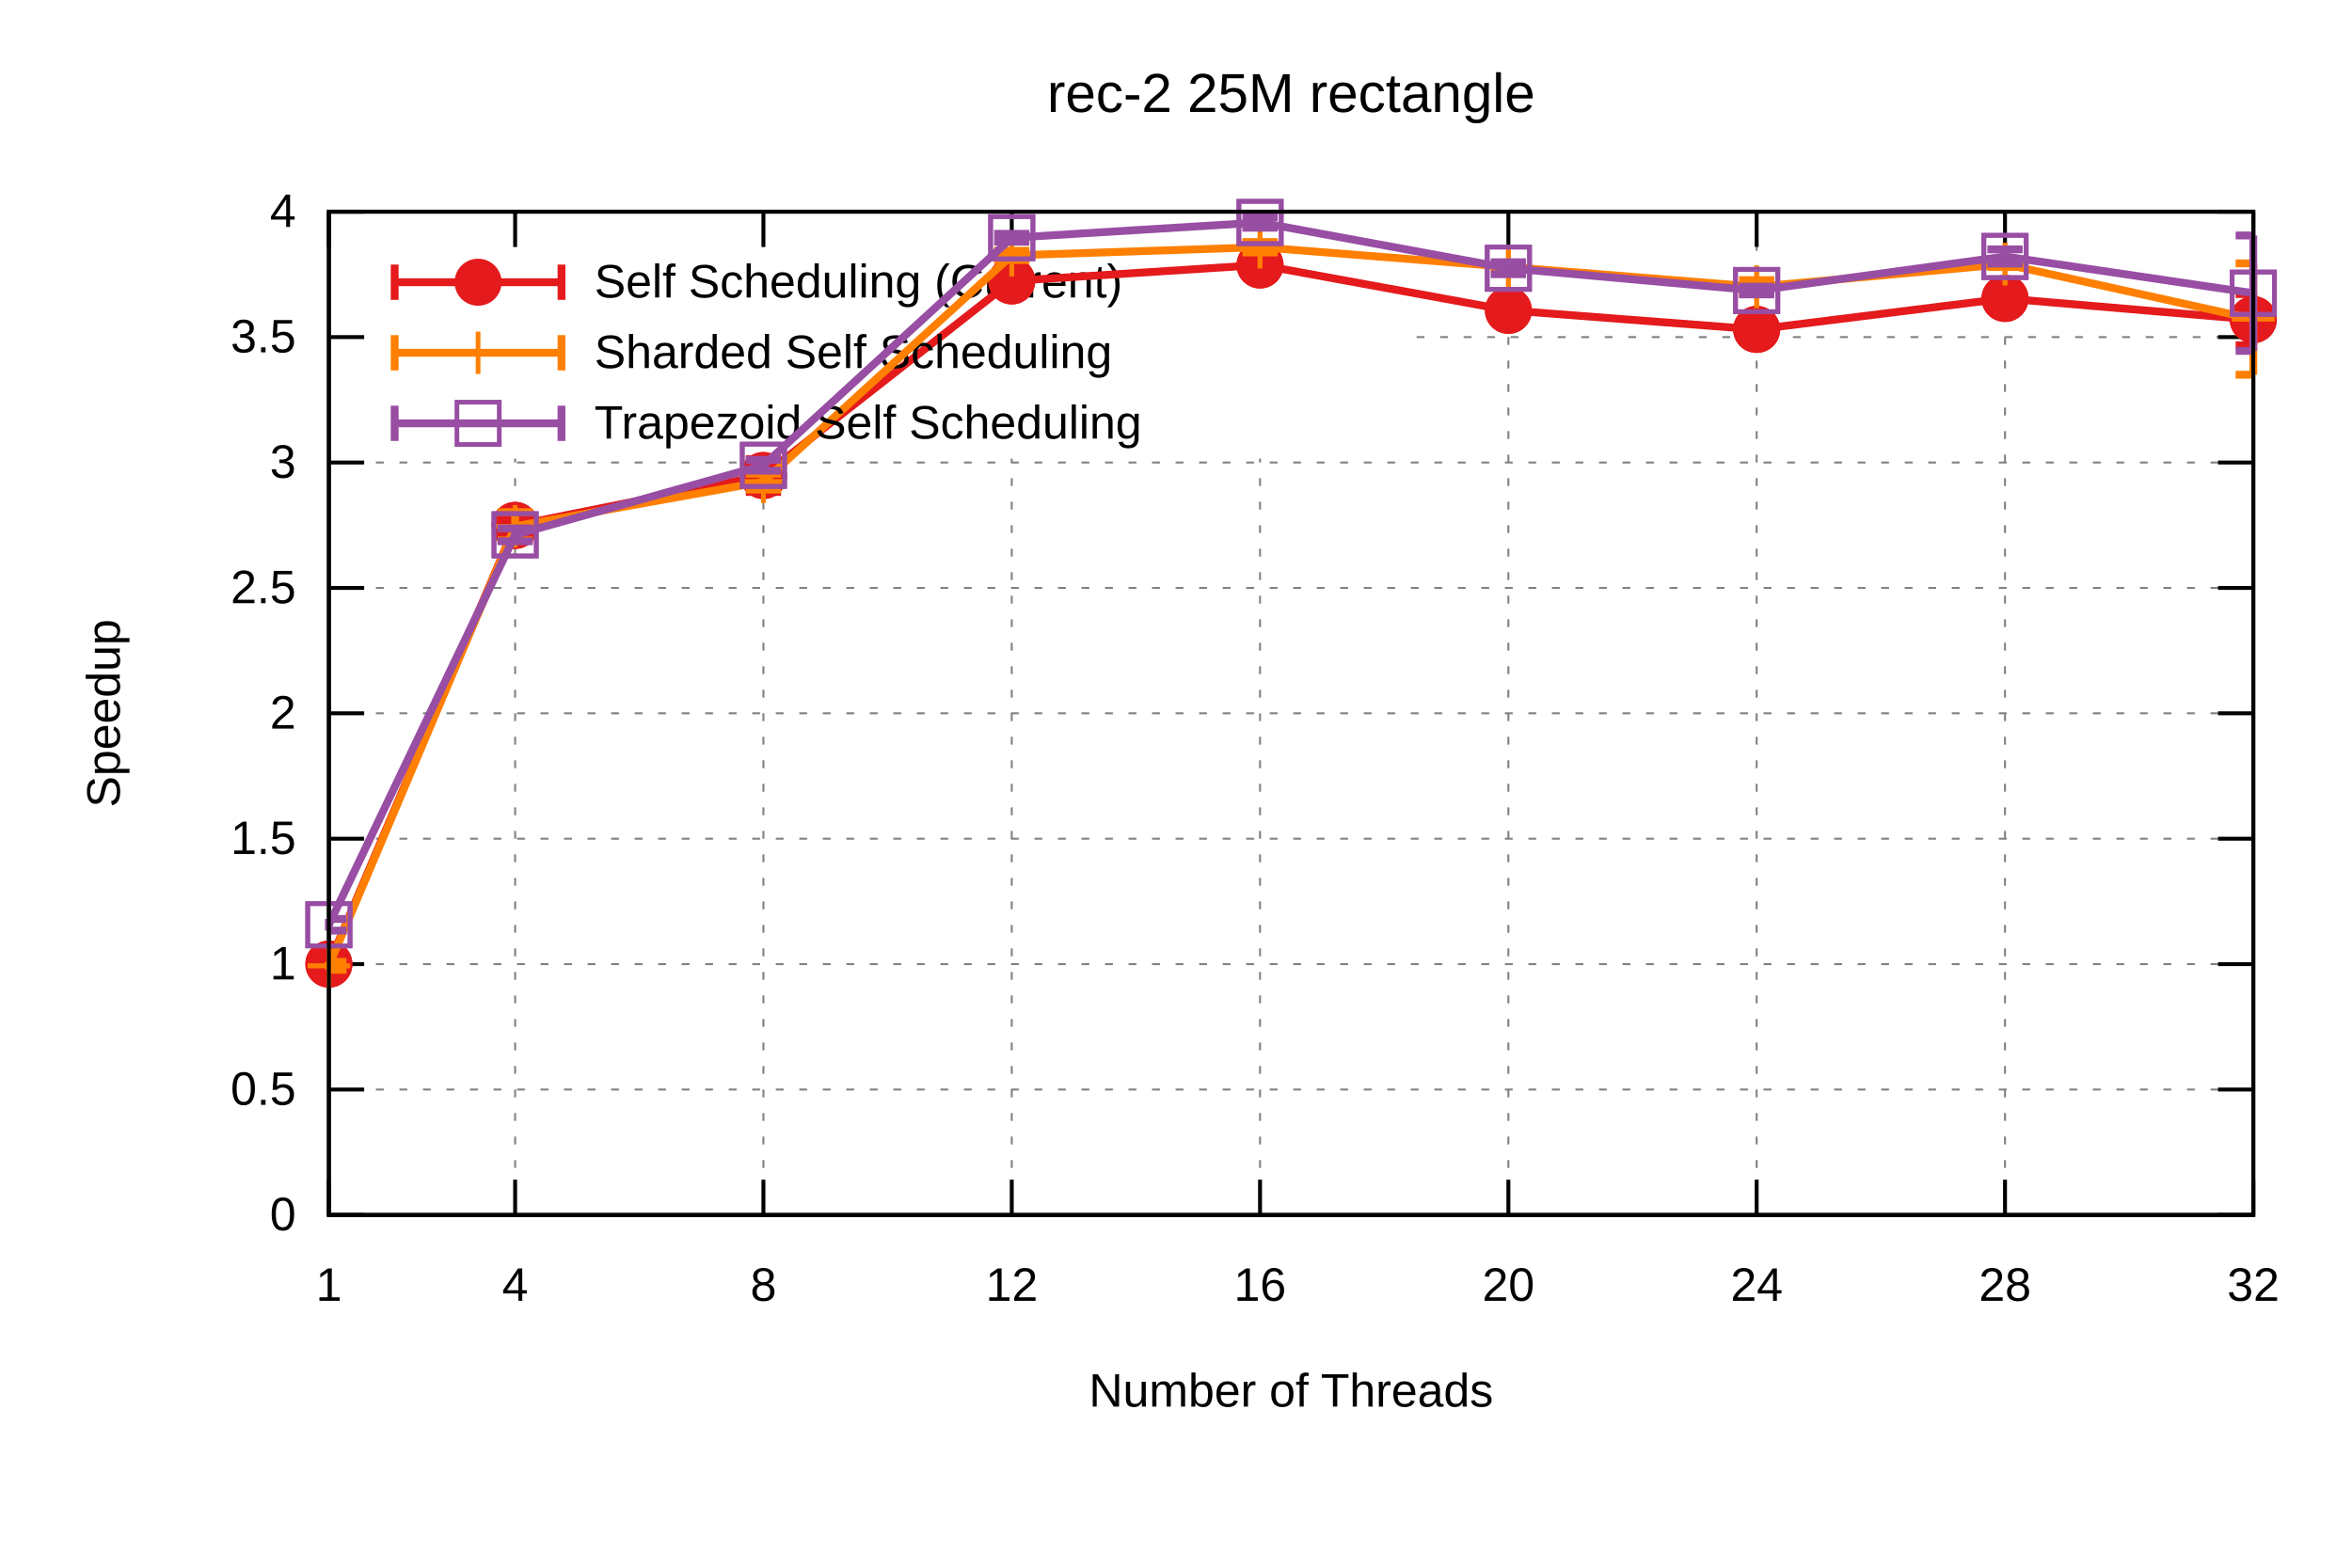
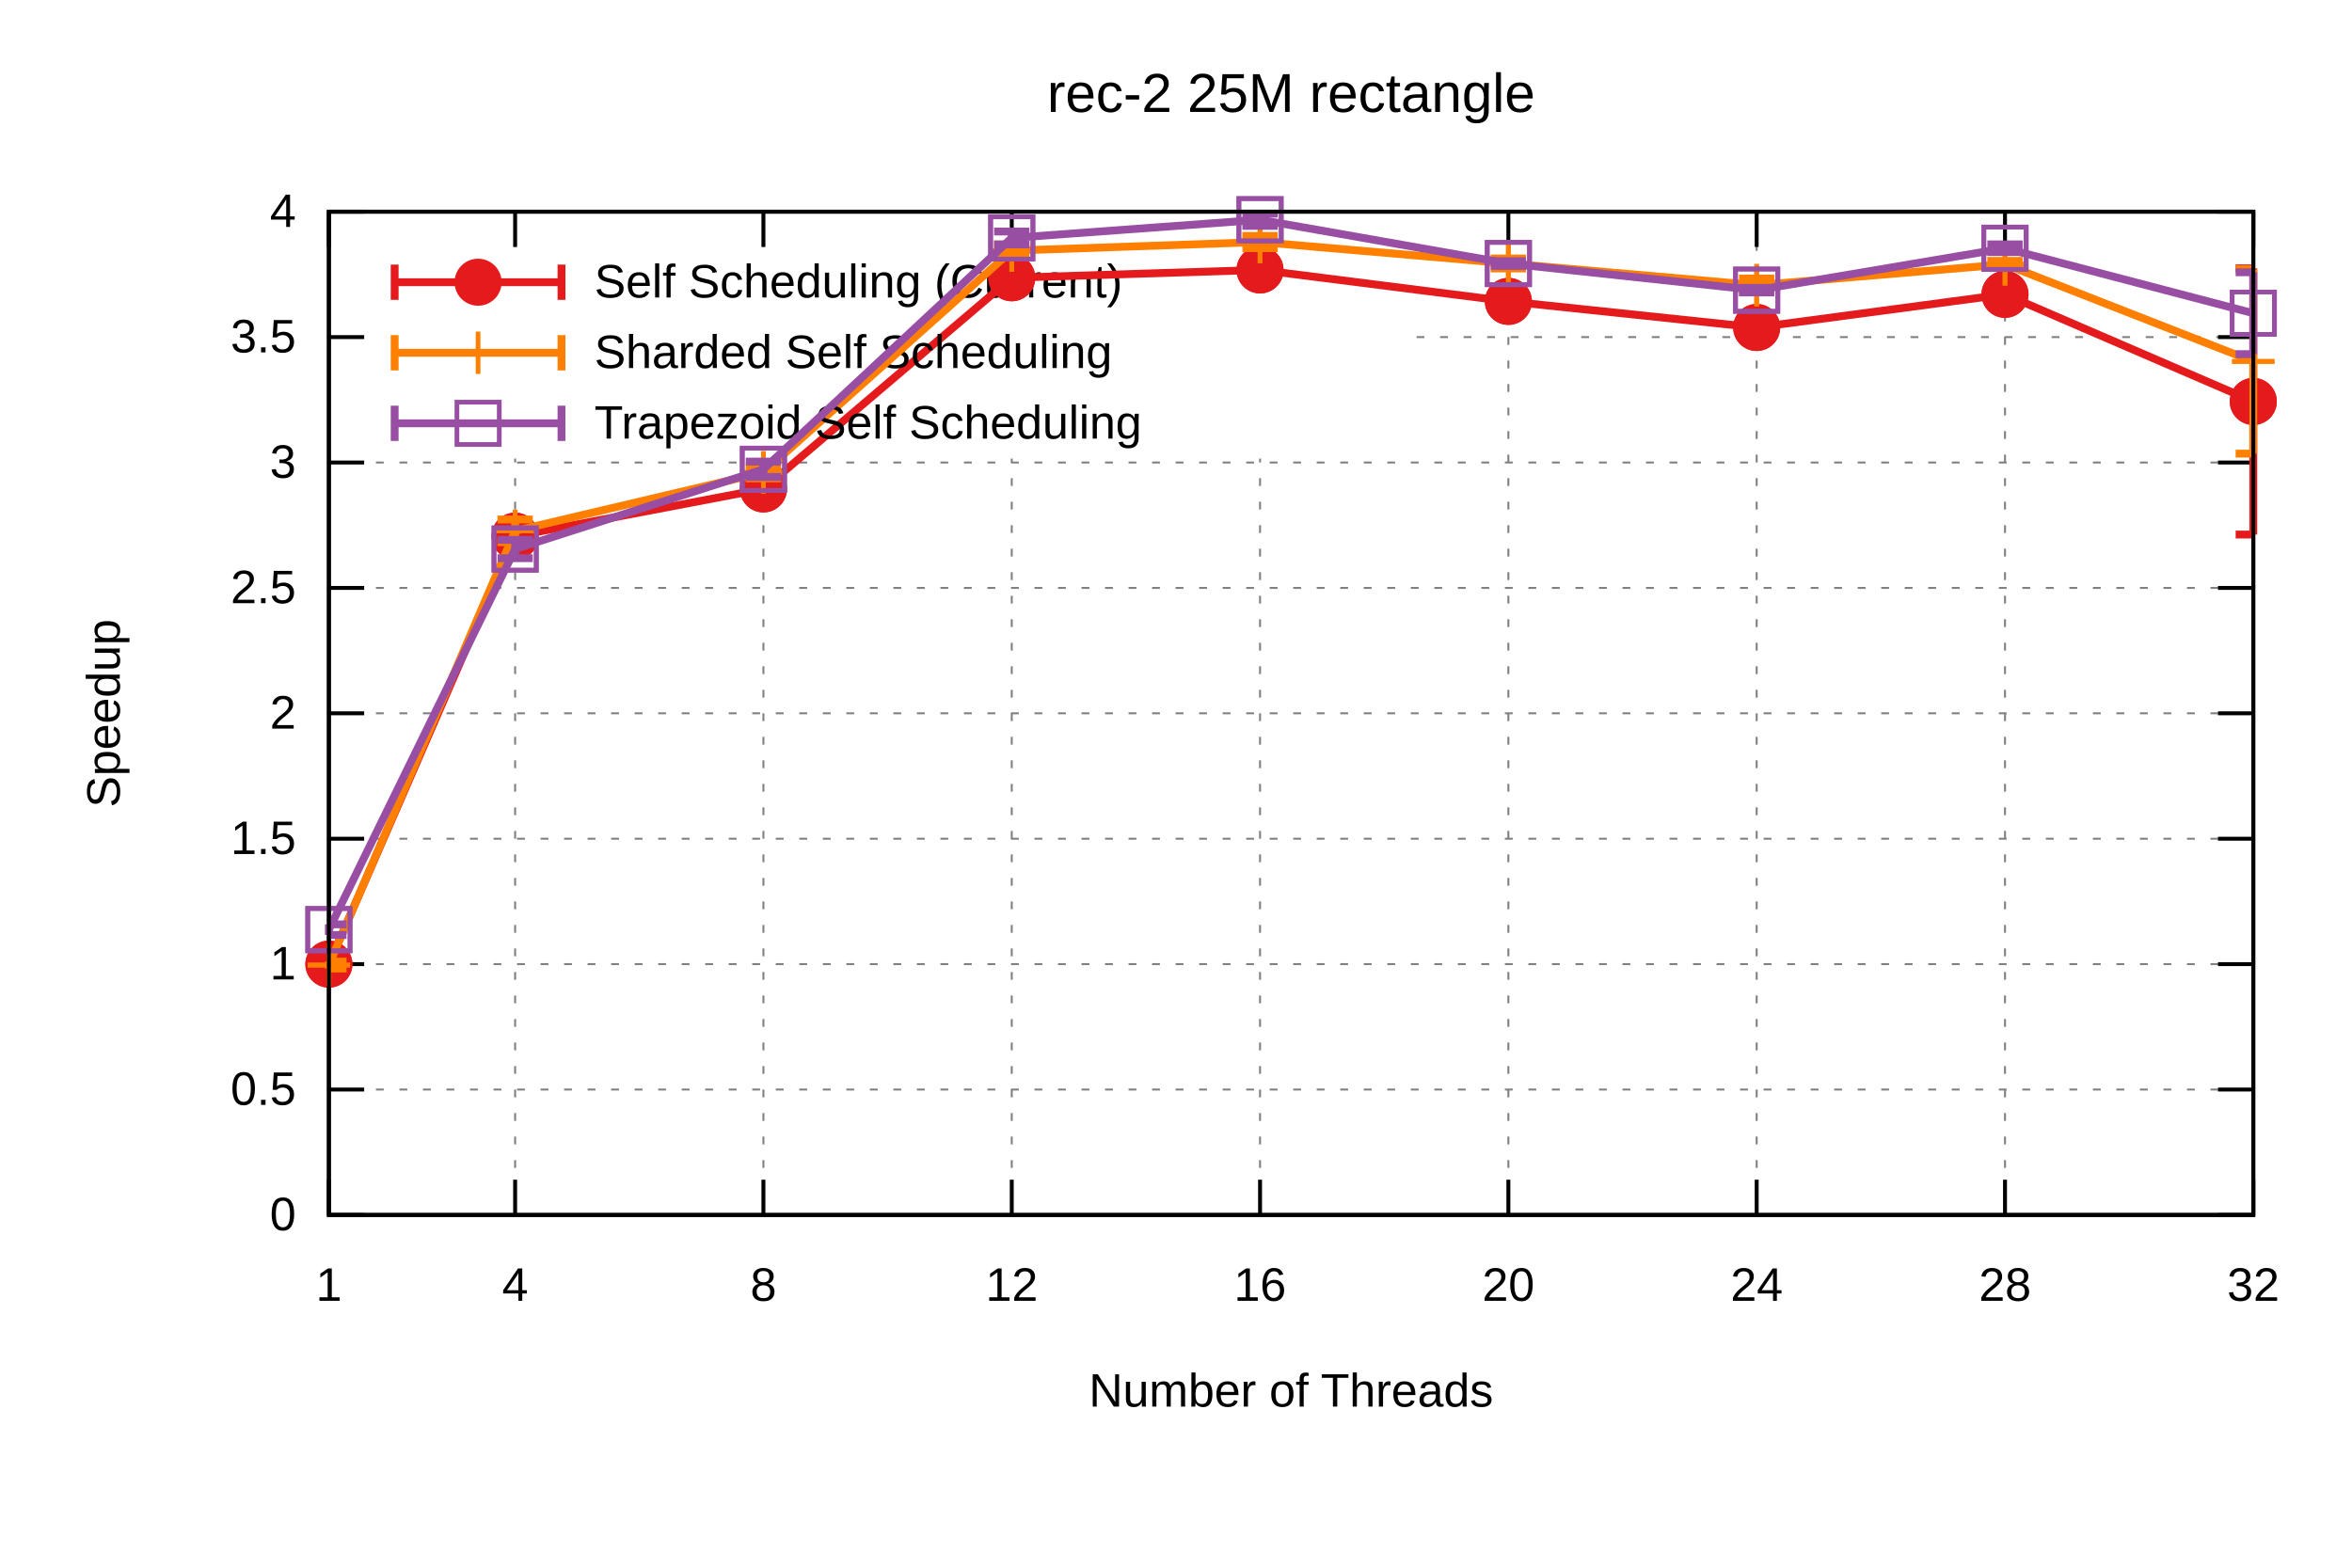
<svg xmlns="http://www.w3.org/2000/svg" xmlns:xlink="http://www.w3.org/1999/xlink" width="600" height="400" viewBox="0 0 600 400">
  <g id="gnuplot_canvas">
    <rect x="0" y="0" width="600" height="400" fill="none" />
    <defs>
      <circle id="gpDot" r="0.5" stroke-width="0.5" stroke="currentColor" />
      <path id="gpPt0" stroke-width="0.222" stroke="currentColor" d="M-1,0 h2 M0,-1 v2" />
      <path id="gpPt1" stroke-width="0.222" stroke="currentColor" d="M-1,-1 L1,1 M1,-1 L-1,1" />
      <path id="gpPt2" stroke-width="0.222" stroke="currentColor" d="M-1,0 L1,0 M0,-1 L0,1 M-1,-1 L1,1 M-1,1 L1,-1" />
      <rect id="gpPt3" stroke-width="0.222" stroke="currentColor" x="-1" y="-1" width="2" height="2" />
      <rect id="gpPt4" stroke-width="0.222" stroke="currentColor" fill="currentColor" x="-1" y="-1" width="2" height="2" />
      <circle id="gpPt5" stroke-width="0.222" stroke="currentColor" cx="0" cy="0" r="1" />
      <use xlink:href="#gpPt5" id="gpPt6" fill="currentColor" stroke="none" />
      <path id="gpPt7" stroke-width="0.222" stroke="currentColor" d="M0,-1.33 L-1.33,0.67 L1.33,0.67 z" />
      <use xlink:href="#gpPt7" id="gpPt8" fill="currentColor" stroke="none" />
      <use xlink:href="#gpPt7" id="gpPt9" stroke="currentColor" transform="rotate(180)" />
      <use xlink:href="#gpPt9" id="gpPt10" fill="currentColor" stroke="none" />
      <use xlink:href="#gpPt3" id="gpPt11" stroke="currentColor" transform="rotate(45)" />
      <use xlink:href="#gpPt11" id="gpPt12" fill="currentColor" stroke="none" />
      <path id="gpPt13" stroke-width="0.222" stroke="currentColor" d="M0,1.330 L1.265,0.411 L0.782,-1.067 L-0.782,-1.076 L-1.265,0.411 z" />
      <use xlink:href="#gpPt13" id="gpPt14" fill="currentColor" stroke="none" />
      <filter id="textbox" filterUnits="objectBoundingBox" x="0" y="0" height="1" width="1">
        <feFlood flood-color="white" flood-opacity="1" result="bgnd" />
        <feComposite in="SourceGraphic" in2="bgnd" operator="atop" />
      </filter>
      <filter id="greybox" filterUnits="objectBoundingBox" x="0" y="0" height="1" width="1">
        <feFlood flood-color="lightgrey" flood-opacity="1" result="grey" />
        <feComposite in="SourceGraphic" in2="grey" operator="atop" />
      </filter>
    </defs>
    <g fill="none" color="white" stroke="currentColor" stroke-width="1.00" stroke-linecap="butt" stroke-linejoin="miter">
</g>
    <g fill="none" color="black" stroke="currentColor" stroke-width="1.00" stroke-linecap="butt" stroke-linejoin="miter">
</g>
    <g fill="none" color="black" stroke="black" stroke-width="0.50" stroke-linecap="butt" stroke-linejoin="miter">
</g>
    <g fill="none" color="gray" stroke="currentColor" stroke-width="0.50" stroke-linecap="butt" stroke-linejoin="miter">
      <path stroke="gray" stroke-dasharray="2,4" class="gridline" d="M83.90,310.00 L574.82,310.00  " />
    </g>
    <g fill="none" color="gray" stroke="gray" stroke-width="1.00" stroke-linecap="butt" stroke-linejoin="miter">
</g>
    <g fill="none" color="black" stroke="currentColor" stroke-width="1.00" stroke-linecap="butt" stroke-linejoin="miter">
      <path stroke="black" d="M83.90,310.00 L92.90,310.00 M574.82,310.00 L565.82,310.00  " />
      <g transform="translate(75.51,313.90)" stroke="none" fill="black" font-family="Arial" font-size="12.00" text-anchor="end">
        <text>
          <tspan font-family="Arial"> 0</tspan>
        </text>
      </g>
    </g>
    <g fill="none" color="black" stroke="currentColor" stroke-width="1.00" stroke-linecap="butt" stroke-linejoin="miter">
</g>
    <g fill="none" color="black" stroke="black" stroke-width="0.50" stroke-linecap="butt" stroke-linejoin="miter">
</g>
    <g fill="none" color="gray" stroke="currentColor" stroke-width="0.50" stroke-linecap="butt" stroke-linejoin="miter">
      <path stroke="gray" stroke-dasharray="2,4" class="gridline" d="M83.90,278.00 L574.82,278.00  " />
    </g>
    <g fill="none" color="gray" stroke="gray" stroke-width="1.00" stroke-linecap="butt" stroke-linejoin="miter">
</g>
    <g fill="none" color="black" stroke="currentColor" stroke-width="1.00" stroke-linecap="butt" stroke-linejoin="miter">
      <path stroke="black" d="M83.90,278.00 L92.90,278.00 M574.82,278.00 L565.82,278.00  " />
      <g transform="translate(75.51,281.90)" stroke="none" fill="black" font-family="Arial" font-size="12.00" text-anchor="end">
        <text>
          <tspan font-family="Arial"> 0.5</tspan>
        </text>
      </g>
    </g>
    <g fill="none" color="black" stroke="currentColor" stroke-width="1.00" stroke-linecap="butt" stroke-linejoin="miter">
</g>
    <g fill="none" color="black" stroke="black" stroke-width="0.50" stroke-linecap="butt" stroke-linejoin="miter">
</g>
    <g fill="none" color="gray" stroke="currentColor" stroke-width="0.50" stroke-linecap="butt" stroke-linejoin="miter">
      <path stroke="gray" stroke-dasharray="2,4" class="gridline" d="M83.90,246.00 L574.82,246.00  " />
    </g>
    <g fill="none" color="gray" stroke="gray" stroke-width="1.00" stroke-linecap="butt" stroke-linejoin="miter">
</g>
    <g fill="none" color="black" stroke="currentColor" stroke-width="1.00" stroke-linecap="butt" stroke-linejoin="miter">
      <path stroke="black" d="M83.90,246.00 L92.90,246.00 M574.82,246.00 L565.82,246.00  " />
      <g transform="translate(75.51,249.90)" stroke="none" fill="black" font-family="Arial" font-size="12.00" text-anchor="end">
        <text>
          <tspan font-family="Arial"> 1</tspan>
        </text>
      </g>
    </g>
    <g fill="none" color="black" stroke="currentColor" stroke-width="1.00" stroke-linecap="butt" stroke-linejoin="miter">
</g>
    <g fill="none" color="black" stroke="black" stroke-width="0.50" stroke-linecap="butt" stroke-linejoin="miter">
</g>
    <g fill="none" color="gray" stroke="currentColor" stroke-width="0.50" stroke-linecap="butt" stroke-linejoin="miter">
      <path stroke="gray" stroke-dasharray="2,4" class="gridline" d="M83.90,214.00 L574.82,214.00  " />
    </g>
    <g fill="none" color="gray" stroke="gray" stroke-width="1.00" stroke-linecap="butt" stroke-linejoin="miter">
</g>
    <g fill="none" color="black" stroke="currentColor" stroke-width="1.00" stroke-linecap="butt" stroke-linejoin="miter">
      <path stroke="black" d="M83.90,214.00 L92.90,214.00 M574.82,214.00 L565.82,214.00  " />
      <g transform="translate(75.51,217.90)" stroke="none" fill="black" font-family="Arial" font-size="12.00" text-anchor="end">
        <text>
          <tspan font-family="Arial"> 1.5</tspan>
        </text>
      </g>
    </g>
    <g fill="none" color="black" stroke="currentColor" stroke-width="1.00" stroke-linecap="butt" stroke-linejoin="miter">
</g>
    <g fill="none" color="black" stroke="black" stroke-width="0.50" stroke-linecap="butt" stroke-linejoin="miter">
</g>
    <g fill="none" color="gray" stroke="currentColor" stroke-width="0.50" stroke-linecap="butt" stroke-linejoin="miter">
      <path stroke="gray" stroke-dasharray="2,4" class="gridline" d="M83.90,182.00 L574.82,182.00  " />
    </g>
    <g fill="none" color="gray" stroke="gray" stroke-width="1.00" stroke-linecap="butt" stroke-linejoin="miter">
</g>
    <g fill="none" color="black" stroke="currentColor" stroke-width="1.00" stroke-linecap="butt" stroke-linejoin="miter">
      <path stroke="black" d="M83.90,182.00 L92.90,182.00 M574.82,182.00 L565.82,182.00  " />
      <g transform="translate(75.51,185.90)" stroke="none" fill="black" font-family="Arial" font-size="12.00" text-anchor="end">
        <text>
          <tspan font-family="Arial"> 2</tspan>
        </text>
      </g>
    </g>
    <g fill="none" color="black" stroke="currentColor" stroke-width="1.00" stroke-linecap="butt" stroke-linejoin="miter">
</g>
    <g fill="none" color="black" stroke="black" stroke-width="0.50" stroke-linecap="butt" stroke-linejoin="miter">
</g>
    <g fill="none" color="gray" stroke="currentColor" stroke-width="0.50" stroke-linecap="butt" stroke-linejoin="miter">
      <path stroke="gray" stroke-dasharray="2,4" class="gridline" d="M83.90,150.01 L574.82,150.01  " />
    </g>
    <g fill="none" color="gray" stroke="gray" stroke-width="1.00" stroke-linecap="butt" stroke-linejoin="miter">
</g>
    <g fill="none" color="black" stroke="currentColor" stroke-width="1.00" stroke-linecap="butt" stroke-linejoin="miter">
      <path stroke="black" d="M83.90,150.01 L92.90,150.01 M574.82,150.01 L565.82,150.01  " />
      <g transform="translate(75.51,153.91)" stroke="none" fill="black" font-family="Arial" font-size="12.00" text-anchor="end">
        <text>
          <tspan font-family="Arial"> 2.5</tspan>
        </text>
      </g>
    </g>
    <g fill="none" color="black" stroke="currentColor" stroke-width="1.00" stroke-linecap="butt" stroke-linejoin="miter">
</g>
    <g fill="none" color="black" stroke="black" stroke-width="0.50" stroke-linecap="butt" stroke-linejoin="miter">
</g>
    <g fill="none" color="gray" stroke="currentColor" stroke-width="0.50" stroke-linecap="butt" stroke-linejoin="miter">
      <path stroke="gray" stroke-dasharray="2,4" class="gridline" d="M83.90,118.01 L574.82,118.01  " />
    </g>
    <g fill="none" color="gray" stroke="gray" stroke-width="1.00" stroke-linecap="butt" stroke-linejoin="miter">
</g>
    <g fill="none" color="black" stroke="currentColor" stroke-width="1.00" stroke-linecap="butt" stroke-linejoin="miter">
      <path stroke="black" d="M83.90,118.01 L92.90,118.01 M574.82,118.01 L565.82,118.01  " />
      <g transform="translate(75.51,121.91)" stroke="none" fill="black" font-family="Arial" font-size="12.00" text-anchor="end">
        <text>
          <tspan font-family="Arial"> 3</tspan>
        </text>
      </g>
    </g>
    <g fill="none" color="black" stroke="currentColor" stroke-width="1.00" stroke-linecap="butt" stroke-linejoin="miter">
</g>
    <g fill="none" color="black" stroke="black" stroke-width="0.50" stroke-linecap="butt" stroke-linejoin="miter">
</g>
    <g fill="none" color="gray" stroke="currentColor" stroke-width="0.50" stroke-linecap="butt" stroke-linejoin="miter">
      <path stroke="gray" stroke-dasharray="2,4" class="gridline" d="M83.90,86.01 L92.29,86.01 M361.38,86.01 L574.82,86.01  " />
    </g>
    <g fill="none" color="gray" stroke="gray" stroke-width="1.00" stroke-linecap="butt" stroke-linejoin="miter">
</g>
    <g fill="none" color="black" stroke="currentColor" stroke-width="1.00" stroke-linecap="butt" stroke-linejoin="miter">
      <path stroke="black" d="M83.90,86.01 L92.90,86.01 M574.82,86.01 L565.82,86.01  " />
      <g transform="translate(75.51,89.91)" stroke="none" fill="black" font-family="Arial" font-size="12.00" text-anchor="end">
        <text>
          <tspan font-family="Arial"> 3.5</tspan>
        </text>
      </g>
    </g>
    <g fill="none" color="black" stroke="currentColor" stroke-width="1.00" stroke-linecap="butt" stroke-linejoin="miter">
</g>
    <g fill="none" color="black" stroke="black" stroke-width="0.50" stroke-linecap="butt" stroke-linejoin="miter">
</g>
    <g fill="none" color="gray" stroke="currentColor" stroke-width="0.50" stroke-linecap="butt" stroke-linejoin="miter">
      <path stroke="gray" stroke-dasharray="2,4" class="gridline" d="M83.90,54.01 L574.82,54.01  " />
    </g>
    <g fill="none" color="gray" stroke="gray" stroke-width="1.00" stroke-linecap="butt" stroke-linejoin="miter">
</g>
    <g fill="none" color="black" stroke="currentColor" stroke-width="1.00" stroke-linecap="butt" stroke-linejoin="miter">
      <path stroke="black" d="M83.90,54.01 L92.90,54.01 M574.82,54.01 L565.82,54.01  " />
      <g transform="translate(75.51,57.91)" stroke="none" fill="black" font-family="Arial" font-size="12.00" text-anchor="end">
        <text>
          <tspan font-family="Arial"> 4</tspan>
        </text>
      </g>
    </g>
    <g fill="none" color="black" stroke="currentColor" stroke-width="1.00" stroke-linecap="butt" stroke-linejoin="miter">
</g>
    <g fill="none" color="black" stroke="black" stroke-width="0.50" stroke-linecap="butt" stroke-linejoin="miter">
</g>
    <g fill="none" color="gray" stroke="currentColor" stroke-width="0.50" stroke-linecap="butt" stroke-linejoin="miter">
      <path stroke="gray" stroke-dasharray="2,4" class="gridline" d="M83.90,310.00 L83.90,54.01  " />
    </g>
    <g fill="none" color="gray" stroke="gray" stroke-width="1.00" stroke-linecap="butt" stroke-linejoin="miter">
</g>
    <g fill="none" color="black" stroke="currentColor" stroke-width="1.00" stroke-linecap="butt" stroke-linejoin="miter">
      <path stroke="black" d="M83.90,310.00 L83.90,301.00 M83.90,54.01 L83.90,63.01  " />
      <g transform="translate(83.90,331.90)" stroke="none" fill="black" font-family="Arial" font-size="12.00" text-anchor="middle">
        <text>
          <tspan font-family="Arial"> 1</tspan>
        </text>
      </g>
    </g>
    <g fill="none" color="black" stroke="currentColor" stroke-width="1.00" stroke-linecap="butt" stroke-linejoin="miter">
</g>
    <g fill="none" color="black" stroke="black" stroke-width="0.50" stroke-linecap="butt" stroke-linejoin="miter">
</g>
    <g fill="none" color="gray" stroke="currentColor" stroke-width="0.50" stroke-linecap="butt" stroke-linejoin="miter">
      <path stroke="gray" stroke-dasharray="2,4" class="gridline" d="M131.41,310.00 L131.41,117.01 M131.41,63.01 L131.41,54.01  " />
    </g>
    <g fill="none" color="gray" stroke="gray" stroke-width="1.00" stroke-linecap="butt" stroke-linejoin="miter">
</g>
    <g fill="none" color="black" stroke="currentColor" stroke-width="1.00" stroke-linecap="butt" stroke-linejoin="miter">
      <path stroke="black" d="M131.41,310.00 L131.41,301.00 M131.41,54.01 L131.41,63.01  " />
      <g transform="translate(131.41,331.90)" stroke="none" fill="black" font-family="Arial" font-size="12.00" text-anchor="middle">
        <text>
          <tspan font-family="Arial"> 4</tspan>
        </text>
      </g>
    </g>
    <g fill="none" color="black" stroke="currentColor" stroke-width="1.00" stroke-linecap="butt" stroke-linejoin="miter">
</g>
    <g fill="none" color="black" stroke="black" stroke-width="0.50" stroke-linecap="butt" stroke-linejoin="miter">
</g>
    <g fill="none" color="gray" stroke="currentColor" stroke-width="0.50" stroke-linecap="butt" stroke-linejoin="miter">
      <path stroke="gray" stroke-dasharray="2,4" class="gridline" d="M194.75,310.00 L194.75,117.01 M194.75,63.01 L194.75,54.01  " />
    </g>
    <g fill="none" color="gray" stroke="gray" stroke-width="1.00" stroke-linecap="butt" stroke-linejoin="miter">
</g>
    <g fill="none" color="black" stroke="currentColor" stroke-width="1.00" stroke-linecap="butt" stroke-linejoin="miter">
      <path stroke="black" d="M194.75,310.00 L194.75,301.00 M194.75,54.01 L194.75,63.01  " />
      <g transform="translate(194.75,331.90)" stroke="none" fill="black" font-family="Arial" font-size="12.00" text-anchor="middle">
        <text>
          <tspan font-family="Arial"> 8</tspan>
        </text>
      </g>
    </g>
    <g fill="none" color="black" stroke="currentColor" stroke-width="1.00" stroke-linecap="butt" stroke-linejoin="miter">
</g>
    <g fill="none" color="black" stroke="black" stroke-width="0.50" stroke-linecap="butt" stroke-linejoin="miter">
</g>
    <g fill="none" color="gray" stroke="currentColor" stroke-width="0.50" stroke-linecap="butt" stroke-linejoin="miter">
      <path stroke="gray" stroke-dasharray="2,4" class="gridline" d="M258.10,310.00 L258.10,117.01 M258.10,63.01 L258.10,54.01  " />
    </g>
    <g fill="none" color="gray" stroke="gray" stroke-width="1.00" stroke-linecap="butt" stroke-linejoin="miter">
</g>
    <g fill="none" color="black" stroke="currentColor" stroke-width="1.00" stroke-linecap="butt" stroke-linejoin="miter">
      <path stroke="black" d="M258.10,310.00 L258.10,301.00 M258.10,54.01 L258.10,63.01  " />
      <g transform="translate(258.10,331.90)" stroke="none" fill="black" font-family="Arial" font-size="12.00" text-anchor="middle">
        <text>
          <tspan font-family="Arial"> 12</tspan>
        </text>
      </g>
    </g>
    <g fill="none" color="black" stroke="currentColor" stroke-width="1.00" stroke-linecap="butt" stroke-linejoin="miter">
</g>
    <g fill="none" color="black" stroke="black" stroke-width="0.50" stroke-linecap="butt" stroke-linejoin="miter">
</g>
    <g fill="none" color="gray" stroke="currentColor" stroke-width="0.50" stroke-linecap="butt" stroke-linejoin="miter">
      <path stroke="gray" stroke-dasharray="2,4" class="gridline" d="M321.44,310.00 L321.44,117.01 M321.44,63.01 L321.44,54.01  " />
    </g>
    <g fill="none" color="gray" stroke="gray" stroke-width="1.00" stroke-linecap="butt" stroke-linejoin="miter">
</g>
    <g fill="none" color="black" stroke="currentColor" stroke-width="1.00" stroke-linecap="butt" stroke-linejoin="miter">
      <path stroke="black" d="M321.44,310.00 L321.44,301.00 M321.44,54.01 L321.44,63.01  " />
      <g transform="translate(321.44,331.90)" stroke="none" fill="black" font-family="Arial" font-size="12.00" text-anchor="middle">
        <text>
          <tspan font-family="Arial"> 16</tspan>
        </text>
      </g>
    </g>
    <g fill="none" color="black" stroke="currentColor" stroke-width="1.00" stroke-linecap="butt" stroke-linejoin="miter">
</g>
    <g fill="none" color="black" stroke="black" stroke-width="0.50" stroke-linecap="butt" stroke-linejoin="miter">
</g>
    <g fill="none" color="gray" stroke="currentColor" stroke-width="0.50" stroke-linecap="butt" stroke-linejoin="miter">
      <path stroke="gray" stroke-dasharray="2,4" class="gridline" d="M384.79,310.00 L384.79,54.01  " />
    </g>
    <g fill="none" color="gray" stroke="gray" stroke-width="1.00" stroke-linecap="butt" stroke-linejoin="miter">
</g>
    <g fill="none" color="black" stroke="currentColor" stroke-width="1.00" stroke-linecap="butt" stroke-linejoin="miter">
      <path stroke="black" d="M384.79,310.00 L384.79,301.00 M384.79,54.01 L384.79,63.01  " />
      <g transform="translate(384.79,331.90)" stroke="none" fill="black" font-family="Arial" font-size="12.00" text-anchor="middle">
        <text>
          <tspan font-family="Arial"> 20</tspan>
        </text>
      </g>
    </g>
    <g fill="none" color="black" stroke="currentColor" stroke-width="1.00" stroke-linecap="butt" stroke-linejoin="miter">
</g>
    <g fill="none" color="black" stroke="black" stroke-width="0.50" stroke-linecap="butt" stroke-linejoin="miter">
</g>
    <g fill="none" color="gray" stroke="currentColor" stroke-width="0.50" stroke-linecap="butt" stroke-linejoin="miter">
      <path stroke="gray" stroke-dasharray="2,4" class="gridline" d="M448.13,310.00 L448.13,54.01  " />
    </g>
    <g fill="none" color="gray" stroke="gray" stroke-width="1.00" stroke-linecap="butt" stroke-linejoin="miter">
</g>
    <g fill="none" color="black" stroke="currentColor" stroke-width="1.00" stroke-linecap="butt" stroke-linejoin="miter">
      <path stroke="black" d="M448.13,310.00 L448.13,301.00 M448.13,54.01 L448.13,63.01  " />
      <g transform="translate(448.13,331.90)" stroke="none" fill="black" font-family="Arial" font-size="12.00" text-anchor="middle">
        <text>
          <tspan font-family="Arial"> 24</tspan>
        </text>
      </g>
    </g>
    <g fill="none" color="black" stroke="currentColor" stroke-width="1.00" stroke-linecap="butt" stroke-linejoin="miter">
</g>
    <g fill="none" color="black" stroke="black" stroke-width="0.50" stroke-linecap="butt" stroke-linejoin="miter">
</g>
    <g fill="none" color="gray" stroke="currentColor" stroke-width="0.50" stroke-linecap="butt" stroke-linejoin="miter">
      <path stroke="gray" stroke-dasharray="2,4" class="gridline" d="M511.48,310.00 L511.48,54.01  " />
    </g>
    <g fill="none" color="gray" stroke="gray" stroke-width="1.00" stroke-linecap="butt" stroke-linejoin="miter">
</g>
    <g fill="none" color="black" stroke="currentColor" stroke-width="1.00" stroke-linecap="butt" stroke-linejoin="miter">
      <path stroke="black" d="M511.48,310.00 L511.48,301.00 M511.48,54.01 L511.48,63.01  " />
      <g transform="translate(511.48,331.90)" stroke="none" fill="black" font-family="Arial" font-size="12.00" text-anchor="middle">
        <text>
          <tspan font-family="Arial"> 28</tspan>
        </text>
      </g>
    </g>
    <g fill="none" color="black" stroke="currentColor" stroke-width="1.00" stroke-linecap="butt" stroke-linejoin="miter">
</g>
    <g fill="none" color="black" stroke="black" stroke-width="0.50" stroke-linecap="butt" stroke-linejoin="miter">
</g>
    <g fill="none" color="gray" stroke="currentColor" stroke-width="0.50" stroke-linecap="butt" stroke-linejoin="miter">
      <path stroke="gray" stroke-dasharray="2,4" class="gridline" d="M574.82,310.00 L574.82,54.01  " />
    </g>
    <g fill="none" color="gray" stroke="gray" stroke-width="1.00" stroke-linecap="butt" stroke-linejoin="miter">
</g>
    <g fill="none" color="black" stroke="currentColor" stroke-width="1.00" stroke-linecap="butt" stroke-linejoin="miter">
      <path stroke="black" d="M574.82,310.00 L574.82,301.00 M574.82,54.01 L574.82,63.01  " />
      <g transform="translate(574.82,331.90)" stroke="none" fill="black" font-family="Arial" font-size="12.00" text-anchor="middle">
        <text>
          <tspan font-family="Arial"> 32</tspan>
        </text>
      </g>
    </g>
    <g fill="none" color="black" stroke="currentColor" stroke-width="1.00" stroke-linecap="butt" stroke-linejoin="miter">
</g>
    <g fill="none" color="black" stroke="currentColor" stroke-width="1.00" stroke-linecap="butt" stroke-linejoin="miter">
      <path stroke="black" d="M83.90,54.01 L83.90,310.00 L574.82,310.00 L574.82,54.01 L83.90,54.01 Z  " />
    </g>
    <g fill="none" color="black" stroke="currentColor" stroke-width="1.00" stroke-linecap="butt" stroke-linejoin="miter">
      <g transform="translate(30.55,182.01) rotate(270)" stroke="none" fill="black" font-family="Arial" font-size="12.00" text-anchor="middle">
        <text>
          <tspan font-family="Arial">Speedup</tspan>
        </text>
      </g>
    </g>
    <g fill="none" color="black" stroke="currentColor" stroke-width="1.00" stroke-linecap="butt" stroke-linejoin="miter">
      <g transform="translate(329.36,358.90)" stroke="none" fill="black" font-family="Arial" font-size="12.00" text-anchor="middle">
        <text>
          <tspan font-family="Arial">Number of Threads</tspan>
        </text>
      </g>
    </g>
    <g fill="none" color="black" stroke="currentColor" stroke-width="1.00" stroke-linecap="butt" stroke-linejoin="miter">
</g>
    <g id="gnuplot_plot_1">
      <g fill="none" color="white" stroke="currentColor" stroke-width="2.00" stroke-linecap="butt" stroke-linejoin="miter">
</g>
      <g fill="none" color="black" stroke="currentColor" stroke-width="2.00" stroke-linecap="butt" stroke-linejoin="miter">
        <g transform="translate(151.63,75.91)" stroke="none" fill="black" font-family="Arial" font-size="12.00" text-anchor="start">
          <text>
            <tspan font-family="Arial">Self Scheduling (Current)</tspan>
          </text>
        </g>
      </g>
      <g fill="none" color="black" stroke="currentColor" stroke-width="2.00" stroke-linecap="butt" stroke-linejoin="miter">
-         <path stroke="rgb(228,  26,  28)" d="M100.68,72.01 L143.24,72.01 M100.68,67.51 L100.68,76.51 M143.24,67.51 L143.24,76.51 M83.90,246.90 L83.90,245.10   M83.90,246.90 L88.40,246.90 M83.90,245.10 L88.40,245.10 M131.41,136.55 L131.41,131.56 M126.91,136.55 L135.91,136.55   M126.91,131.56 L135.91,131.56 M194.75,125.52 L194.75,117.16 M190.25,125.52 L199.25,125.52 M190.25,117.16 L199.25,117.16   M258.10,72.60 L258.10,70.75 M253.60,72.60 L262.60,72.60 M253.60,70.75 L262.60,70.75 M321.44,68.69 L321.44,66.52   M316.94,68.69 L325.94,68.69 M316.94,66.52 L325.94,66.52 M384.79,80.23 L384.79,78.16 M380.29,80.23 L389.29,80.23   M380.29,78.16 L389.29,78.16 M448.13,85.38 L448.13,82.72 M443.63,85.38 L452.63,85.38 M443.63,82.72 L452.63,82.72   M511.48,78.46 L511.48,73.83 M506.98,78.46 L515.98,78.46 M506.98,73.83 L515.98,73.83 M574.82,88.10 L574.82,75.02   M570.32,88.10 L574.82,88.10 M570.32,75.02 L574.82,75.02  " />
+         <path stroke="rgb(228,  26,  28)" d="M100.68,72.01 L143.24,72.01 M100.68,67.51 L100.68,76.51 M143.24,67.51 L143.24,76.51 M83.90,247.10 L83.90,244.91   M83.90,247.10 L88.40,247.10 M83.90,244.91 L88.40,244.91 M131.41,139.03 L131.41,134.57 M126.91,139.03 L135.91,139.03   M126.91,134.57 L135.91,134.57 M194.75,127.27 L194.75,122.24 M190.25,127.27 L199.25,127.27 M190.25,122.24 L199.25,122.24   M258.10,73.36 L258.10,68.37 M253.60,73.36 L262.60,73.36 M253.60,68.37 L262.60,68.37 M321.44,69.63 L321.44,68.11   M316.94,69.63 L325.94,69.63 M316.94,68.11 L325.94,68.11 M384.79,77.67 L384.79,76.13 M380.29,77.67 L389.29,77.67   M380.29,76.13 L389.29,76.13 M448.13,84.31 L448.13,82.81 M443.63,84.31 L452.63,84.31 M443.63,82.81 L452.63,82.81   M511.48,76.29 L511.48,73.90 M506.98,76.29 L515.98,76.29 M506.98,73.90 L515.98,73.90 M574.82,136.39 L574.82,68.47   M570.32,136.39 L574.82,136.39 M570.32,68.47 L574.82,68.47  " />
      </g>
      <g fill="none" color="black" stroke="currentColor" stroke-width="2.00" stroke-linecap="butt" stroke-linejoin="miter">
        <use xlink:href="#gpPt6" transform="translate(83.90,246.00) scale(5.40)" color="rgb(228,  26,  28)" />
-         <use xlink:href="#gpPt6" transform="translate(131.41,134.06) scale(5.40)" color="rgb(228,  26,  28)" />
-         <use xlink:href="#gpPt6" transform="translate(194.75,121.34) scale(5.40)" color="rgb(228,  26,  28)" />
-         <use xlink:href="#gpPt6" transform="translate(258.10,71.68) scale(5.40)" color="rgb(228,  26,  28)" />
-         <use xlink:href="#gpPt6" transform="translate(321.44,67.61) scale(5.40)" color="rgb(228,  26,  28)" />
-         <use xlink:href="#gpPt6" transform="translate(384.79,79.19) scale(5.40)" color="rgb(228,  26,  28)" />
-         <use xlink:href="#gpPt6" transform="translate(448.13,84.05) scale(5.40)" color="rgb(228,  26,  28)" />
-         <use xlink:href="#gpPt6" transform="translate(511.48,76.15) scale(5.40)" color="rgb(228,  26,  28)" />
-         <use xlink:href="#gpPt6" transform="translate(574.82,81.56) scale(5.40)" color="rgb(228,  26,  28)" />
+         <use xlink:href="#gpPt6" transform="translate(131.41,136.80) scale(5.40)" color="rgb(228,  26,  28)" />
+         <use xlink:href="#gpPt6" transform="translate(194.75,124.75) scale(5.40)" color="rgb(228,  26,  28)" />
+         <use xlink:href="#gpPt6" transform="translate(258.10,70.87) scale(5.40)" color="rgb(228,  26,  28)" />
+         <use xlink:href="#gpPt6" transform="translate(321.44,68.87) scale(5.40)" color="rgb(228,  26,  28)" />
+         <use xlink:href="#gpPt6" transform="translate(384.79,76.90) scale(5.40)" color="rgb(228,  26,  28)" />
+         <use xlink:href="#gpPt6" transform="translate(448.13,83.56) scale(5.40)" color="rgb(228,  26,  28)" />
+         <use xlink:href="#gpPt6" transform="translate(511.48,75.10) scale(5.40)" color="rgb(228,  26,  28)" />
+         <use xlink:href="#gpPt6" transform="translate(574.82,102.43) scale(5.40)" color="rgb(228,  26,  28)" />
        <use xlink:href="#gpPt6" transform="translate(121.96,72.01) scale(5.40)" color="rgb(228,  26,  28)" />
      </g>
    </g>
    <g id="gnuplot_plot_2">
      <g fill="none" color="black" stroke="currentColor" stroke-width="2.00" stroke-linecap="butt" stroke-linejoin="miter">
-         <path stroke="rgb(228,  26,  28)" d="M83.90,246.00 L131.41,134.06 L194.75,121.34 L258.10,71.68 L321.44,67.61 L384.79,79.19 L448.13,84.05 L511.48,76.15   L574.82,81.56  " />
+         <path stroke="rgb(228,  26,  28)" d="M83.90,246.00 L131.41,136.80 L194.75,124.75 L258.10,70.87 L321.44,68.87 L384.79,76.90 L448.13,83.56 L511.48,75.10   L574.82,102.43  " />
        <use xlink:href="#gpPt6" transform="translate(83.90,246.00) scale(5.40)" color="rgb(228,  26,  28)" />
-         <use xlink:href="#gpPt6" transform="translate(131.41,134.06) scale(5.40)" color="rgb(228,  26,  28)" />
-         <use xlink:href="#gpPt6" transform="translate(194.75,121.34) scale(5.40)" color="rgb(228,  26,  28)" />
-         <use xlink:href="#gpPt6" transform="translate(258.10,71.68) scale(5.40)" color="rgb(228,  26,  28)" />
-         <use xlink:href="#gpPt6" transform="translate(321.44,67.61) scale(5.40)" color="rgb(228,  26,  28)" />
-         <use xlink:href="#gpPt6" transform="translate(384.79,79.19) scale(5.40)" color="rgb(228,  26,  28)" />
-         <use xlink:href="#gpPt6" transform="translate(448.13,84.05) scale(5.40)" color="rgb(228,  26,  28)" />
-         <use xlink:href="#gpPt6" transform="translate(511.48,76.15) scale(5.40)" color="rgb(228,  26,  28)" />
-         <use xlink:href="#gpPt6" transform="translate(574.82,81.56) scale(5.40)" color="rgb(228,  26,  28)" />
+         <use xlink:href="#gpPt6" transform="translate(131.41,136.80) scale(5.40)" color="rgb(228,  26,  28)" />
+         <use xlink:href="#gpPt6" transform="translate(194.75,124.75) scale(5.40)" color="rgb(228,  26,  28)" />
+         <use xlink:href="#gpPt6" transform="translate(258.10,70.87) scale(5.40)" color="rgb(228,  26,  28)" />
+         <use xlink:href="#gpPt6" transform="translate(321.44,68.87) scale(5.40)" color="rgb(228,  26,  28)" />
+         <use xlink:href="#gpPt6" transform="translate(384.79,76.90) scale(5.40)" color="rgb(228,  26,  28)" />
+         <use xlink:href="#gpPt6" transform="translate(448.13,83.56) scale(5.40)" color="rgb(228,  26,  28)" />
+         <use xlink:href="#gpPt6" transform="translate(511.48,75.10) scale(5.40)" color="rgb(228,  26,  28)" />
+         <use xlink:href="#gpPt6" transform="translate(574.82,102.43) scale(5.40)" color="rgb(228,  26,  28)" />
      </g>
    </g>
    <g id="gnuplot_plot_3">
      <g fill="none" color="black" stroke="currentColor" stroke-width="2.00" stroke-linecap="butt" stroke-linejoin="miter">
        <g transform="translate(151.63,93.91)" stroke="none" fill="black" font-family="Arial" font-size="12.00" text-anchor="start">
          <text>
            <tspan font-family="Arial">Sharded Self Scheduling</tspan>
          </text>
        </g>
      </g>
      <g fill="none" color="black" stroke="currentColor" stroke-width="2.00" stroke-linecap="butt" stroke-linejoin="miter">
-         <path stroke="rgb(255, 127,   0)" d="M100.68,90.01 L143.24,90.01 M100.68,85.51 L100.68,94.51 M143.24,85.51 L143.24,94.51 M83.90,247.46 L83.90,245.41   M83.90,247.46 L88.40,247.46 M83.90,245.41 L88.40,245.41 M131.41,137.89 L131.41,130.66 M126.91,137.89 L135.91,137.89   M126.91,130.66 L135.91,130.66 M194.75,124.92 L194.75,120.88 M190.25,124.92 L199.25,124.92 M190.25,120.88 L199.25,120.88   M258.10,66.35 L258.10,63.99 M253.60,66.35 L262.60,66.35 M253.60,63.99 L262.60,63.99 M321.44,64.41 L321.44,61.75   M316.94,64.41 L325.94,64.41 M316.94,61.75 L325.94,61.75 M384.79,68.75 L384.79,67.44 M380.29,68.75 L389.29,68.75   M380.29,67.44 L389.29,67.44 M448.13,74.86 L448.13,71.48 M443.63,74.86 L452.63,74.86 M443.63,71.48 L452.63,71.48   M511.48,68.14 L511.48,66.66 M506.98,68.14 L515.98,68.14 M506.98,66.66 L515.98,66.66 M574.82,95.61 L574.82,67.20   M570.32,95.61 L574.82,95.61 M570.32,67.20 L574.82,67.20  " />
-       </g>
-       <g fill="none" color="black" stroke="currentColor" stroke-width="2.00" stroke-linecap="butt" stroke-linejoin="miter">
-         <use xlink:href="#gpPt0" transform="translate(83.90,246.43) scale(5.40)" color="rgb(255, 127,   0)" />
-         <use xlink:href="#gpPt0" transform="translate(131.41,134.28) scale(5.40)" color="rgb(255, 127,   0)" />
-         <use xlink:href="#gpPt0" transform="translate(194.75,122.90) scale(5.40)" color="rgb(255, 127,   0)" />
-         <use xlink:href="#gpPt0" transform="translate(258.10,65.17) scale(5.40)" color="rgb(255, 127,   0)" />
-         <use xlink:href="#gpPt0" transform="translate(321.44,63.08) scale(5.40)" color="rgb(255, 127,   0)" />
-         <use xlink:href="#gpPt0" transform="translate(384.79,68.10) scale(5.40)" color="rgb(255, 127,   0)" />
-         <use xlink:href="#gpPt0" transform="translate(448.13,73.17) scale(5.40)" color="rgb(255, 127,   0)" />
-         <use xlink:href="#gpPt0" transform="translate(511.48,67.40) scale(5.40)" color="rgb(255, 127,   0)" />
-         <use xlink:href="#gpPt0" transform="translate(574.82,81.40) scale(5.40)" color="rgb(255, 127,   0)" />
+         <path stroke="rgb(255, 127,   0)" d="M100.68,90.01 L143.24,90.01 M100.68,85.51 L100.68,94.51 M143.24,85.51 L143.24,94.51 M83.90,247.13 L83.90,245.35   M83.90,247.13 L88.40,247.13 M83.90,245.35 L88.40,245.35 M131.41,138.35 L131.41,132.55 M126.91,138.35 L135.91,138.35   M126.91,132.55 L135.91,132.55 M194.75,122.05 L194.75,119.02 M190.25,122.05 L199.25,122.05 M190.25,119.02 L199.25,119.02   M258.10,65.52 L258.10,62.39 M253.60,65.52 L262.60,65.52 M253.60,62.39 L262.60,62.39 M321.44,63.32 L321.44,60.20   M316.94,63.32 L325.94,63.32 M316.94,60.20 L325.94,60.20 M384.79,68.49 L384.79,65.96 M380.29,68.49 L389.29,68.49   M380.29,65.96 L389.29,65.96 M448.13,74.48 L448.13,71.07 M443.63,74.48 L452.63,74.48 M443.63,71.07 L452.63,71.07   M511.48,68.31 L511.48,66.57 M506.98,68.31 L515.98,68.31 M506.98,66.57 L515.98,66.57 M574.82,115.75 L574.82,68.69   M570.32,115.75 L574.82,115.75 M570.32,68.69 L574.82,68.69  " />
+       </g>
+       <g fill="none" color="black" stroke="currentColor" stroke-width="2.00" stroke-linecap="butt" stroke-linejoin="miter">
+         <use xlink:href="#gpPt0" transform="translate(83.90,246.24) scale(5.40)" color="rgb(255, 127,   0)" />
+         <use xlink:href="#gpPt0" transform="translate(131.41,135.45) scale(5.40)" color="rgb(255, 127,   0)" />
+         <use xlink:href="#gpPt0" transform="translate(194.75,120.53) scale(5.40)" color="rgb(255, 127,   0)" />
+         <use xlink:href="#gpPt0" transform="translate(258.10,63.95) scale(5.40)" color="rgb(255, 127,   0)" />
+         <use xlink:href="#gpPt0" transform="translate(321.44,61.76) scale(5.40)" color="rgb(255, 127,   0)" />
+         <use xlink:href="#gpPt0" transform="translate(384.79,67.22) scale(5.40)" color="rgb(255, 127,   0)" />
+         <use xlink:href="#gpPt0" transform="translate(448.13,72.77) scale(5.40)" color="rgb(255, 127,   0)" />
+         <use xlink:href="#gpPt0" transform="translate(511.48,67.44) scale(5.40)" color="rgb(255, 127,   0)" />
+         <use xlink:href="#gpPt0" transform="translate(574.82,92.22) scale(5.40)" color="rgb(255, 127,   0)" />
        <use xlink:href="#gpPt0" transform="translate(121.96,90.01) scale(5.40)" color="rgb(255, 127,   0)" />
      </g>
    </g>
    <g id="gnuplot_plot_4">
      <g fill="none" color="black" stroke="currentColor" stroke-width="2.00" stroke-linecap="butt" stroke-linejoin="miter">
-         <path stroke="rgb(255, 127,   0)" d="M83.90,246.43 L131.41,134.28 L194.75,122.90 L258.10,65.17 L321.44,63.08 L384.79,68.10 L448.13,73.17 L511.48,67.40   L574.82,81.40  " />
-         <use xlink:href="#gpPt0" transform="translate(83.90,246.43) scale(5.40)" color="rgb(255, 127,   0)" />
-         <use xlink:href="#gpPt0" transform="translate(131.41,134.28) scale(5.40)" color="rgb(255, 127,   0)" />
-         <use xlink:href="#gpPt0" transform="translate(194.75,122.90) scale(5.40)" color="rgb(255, 127,   0)" />
-         <use xlink:href="#gpPt0" transform="translate(258.10,65.17) scale(5.40)" color="rgb(255, 127,   0)" />
-         <use xlink:href="#gpPt0" transform="translate(321.44,63.08) scale(5.40)" color="rgb(255, 127,   0)" />
-         <use xlink:href="#gpPt0" transform="translate(384.79,68.10) scale(5.40)" color="rgb(255, 127,   0)" />
-         <use xlink:href="#gpPt0" transform="translate(448.13,73.17) scale(5.40)" color="rgb(255, 127,   0)" />
-         <use xlink:href="#gpPt0" transform="translate(511.48,67.40) scale(5.40)" color="rgb(255, 127,   0)" />
-         <use xlink:href="#gpPt0" transform="translate(574.82,81.40) scale(5.40)" color="rgb(255, 127,   0)" />
+         <path stroke="rgb(255, 127,   0)" d="M83.90,246.24 L131.41,135.45 L194.75,120.53 L258.10,63.95 L321.44,61.76 L384.79,67.22 L448.13,72.77 L511.48,67.44   L574.82,92.22  " />
+         <use xlink:href="#gpPt0" transform="translate(83.90,246.24) scale(5.40)" color="rgb(255, 127,   0)" />
+         <use xlink:href="#gpPt0" transform="translate(131.41,135.45) scale(5.40)" color="rgb(255, 127,   0)" />
+         <use xlink:href="#gpPt0" transform="translate(194.75,120.53) scale(5.40)" color="rgb(255, 127,   0)" />
+         <use xlink:href="#gpPt0" transform="translate(258.10,63.95) scale(5.40)" color="rgb(255, 127,   0)" />
+         <use xlink:href="#gpPt0" transform="translate(321.44,61.76) scale(5.40)" color="rgb(255, 127,   0)" />
+         <use xlink:href="#gpPt0" transform="translate(384.79,67.22) scale(5.40)" color="rgb(255, 127,   0)" />
+         <use xlink:href="#gpPt0" transform="translate(448.13,72.77) scale(5.40)" color="rgb(255, 127,   0)" />
+         <use xlink:href="#gpPt0" transform="translate(511.48,67.44) scale(5.40)" color="rgb(255, 127,   0)" />
+         <use xlink:href="#gpPt0" transform="translate(574.82,92.22) scale(5.40)" color="rgb(255, 127,   0)" />
      </g>
    </g>
    <g id="gnuplot_plot_5">
      <g fill="none" color="black" stroke="currentColor" stroke-width="2.00" stroke-linecap="butt" stroke-linejoin="miter">
        <g transform="translate(151.63,111.91)" stroke="none" fill="black" font-family="Arial" font-size="12.00" text-anchor="start">
          <text>
            <tspan font-family="Arial">Trapezoid Self Scheduling</tspan>
          </text>
        </g>
      </g>
      <g fill="none" color="black" stroke="currentColor" stroke-width="2.00" stroke-linecap="butt" stroke-linejoin="miter">
-         <path stroke="rgb(152,  78, 163)" d="M100.68,108.01 L143.24,108.01 M100.68,103.51 L100.68,112.51 M143.24,103.51 L143.24,112.51 M83.90,237.45 L83.90,234.47   M83.90,237.45 L88.40,237.45 M83.90,234.47 L88.40,234.47 M131.41,138.10 L131.41,134.82 M126.91,138.10 L135.91,138.10   M126.91,134.82 L135.91,134.82 M194.75,120.10 L194.75,117.34 M190.25,120.10 L199.25,120.10 M190.25,117.34 L199.25,117.34   M258.10,61.66 L258.10,59.66 M253.60,61.66 L262.60,61.66 M253.60,59.66 L262.60,59.66 M321.44,58.11 L321.44,55.42   M316.94,58.11 L325.94,58.11 M316.94,55.42 L325.94,55.42 M384.79,69.96 L384.79,66.91 M380.29,69.96 L389.29,69.96   M380.29,66.91 L389.29,66.91 M448.13,75.12 L448.13,73.14 M443.63,75.12 L452.63,75.12 M443.63,73.14 L452.63,73.14   M511.48,67.26 L511.48,63.63 M506.98,67.26 L515.98,67.26 M506.98,63.63 L515.98,63.63 M574.82,89.53 L574.82,60.08   M570.32,89.53 L574.82,89.53 M570.32,60.08 L574.82,60.08  " />
-       </g>
-       <g fill="none" color="black" stroke="currentColor" stroke-width="2.00" stroke-linecap="butt" stroke-linejoin="miter">
-         <use xlink:href="#gpPt3" transform="translate(83.90,235.96) scale(5.40)" color="rgb(152,  78, 163)" />
-         <use xlink:href="#gpPt3" transform="translate(131.41,136.46) scale(5.40)" color="rgb(152,  78, 163)" />
-         <use xlink:href="#gpPt3" transform="translate(194.75,118.72) scale(5.40)" color="rgb(152,  78, 163)" />
-         <use xlink:href="#gpPt3" transform="translate(258.10,60.66) scale(5.40)" color="rgb(152,  78, 163)" />
-         <use xlink:href="#gpPt3" transform="translate(321.44,56.77) scale(5.40)" color="rgb(152,  78, 163)" />
-         <use xlink:href="#gpPt3" transform="translate(384.79,68.44) scale(5.40)" color="rgb(152,  78, 163)" />
-         <use xlink:href="#gpPt3" transform="translate(448.13,74.13) scale(5.40)" color="rgb(152,  78, 163)" />
-         <use xlink:href="#gpPt3" transform="translate(511.48,65.44) scale(5.40)" color="rgb(152,  78, 163)" />
-         <use xlink:href="#gpPt3" transform="translate(574.82,74.81) scale(5.40)" color="rgb(152,  78, 163)" />
+         <path stroke="rgb(152,  78, 163)" d="M100.68,108.01 L143.24,108.01 M100.68,103.51 L100.68,112.51 M143.24,103.51 L143.24,112.51 M83.90,238.56 L83.90,235.85   M83.90,238.56 L88.40,238.56 M83.90,235.85 L88.40,235.85 M131.41,142.42 L131.41,137.75 M126.91,142.42 L135.91,142.42   M126.91,137.75 L135.91,137.75 M194.75,121.70 L194.75,117.78 M190.25,121.70 L199.25,121.70 M190.25,117.78 L199.25,117.78   M258.10,62.36 L258.10,59.07 M253.60,62.36 L262.60,62.36 M253.60,59.07 L262.60,59.07 M321.44,57.63 L321.44,54.51   M316.94,57.63 L325.94,57.63 M316.94,54.51 L325.94,54.51 M384.79,67.84 L384.79,66.64 M380.29,67.84 L389.29,67.84   M380.29,66.64 L389.29,66.64 M448.13,74.62 L448.13,73.45 M443.63,74.62 L452.63,74.62 M443.63,73.45 L452.63,73.45   M511.48,64.32 L511.48,62.35 M506.98,64.32 L515.98,64.32 M506.98,62.35 L515.98,62.35 M574.82,90.36 L574.82,69.47   M570.32,90.36 L574.82,90.36 M570.32,69.47 L574.82,69.47  " />
+       </g>
+       <g fill="none" color="black" stroke="currentColor" stroke-width="2.00" stroke-linecap="butt" stroke-linejoin="miter">
+         <use xlink:href="#gpPt3" transform="translate(83.90,237.20) scale(5.40)" color="rgb(152,  78, 163)" />
+         <use xlink:href="#gpPt3" transform="translate(131.41,140.09) scale(5.40)" color="rgb(152,  78, 163)" />
+         <use xlink:href="#gpPt3" transform="translate(194.75,119.74) scale(5.40)" color="rgb(152,  78, 163)" />
+         <use xlink:href="#gpPt3" transform="translate(258.10,60.71) scale(5.40)" color="rgb(152,  78, 163)" />
+         <use xlink:href="#gpPt3" transform="translate(321.44,56.07) scale(5.40)" color="rgb(152,  78, 163)" />
+         <use xlink:href="#gpPt3" transform="translate(384.79,67.24) scale(5.40)" color="rgb(152,  78, 163)" />
+         <use xlink:href="#gpPt3" transform="translate(448.13,74.04) scale(5.40)" color="rgb(152,  78, 163)" />
+         <use xlink:href="#gpPt3" transform="translate(511.48,63.34) scale(5.40)" color="rgb(152,  78, 163)" />
+         <use xlink:href="#gpPt3" transform="translate(574.82,79.92) scale(5.40)" color="rgb(152,  78, 163)" />
        <use xlink:href="#gpPt3" transform="translate(121.96,108.01) scale(5.40)" color="rgb(152,  78, 163)" />
      </g>
    </g>
    <g id="gnuplot_plot_6">
      <g fill="none" color="black" stroke="currentColor" stroke-width="2.00" stroke-linecap="butt" stroke-linejoin="miter">
-         <path stroke="rgb(152,  78, 163)" d="M83.90,235.96 L131.41,136.46 L194.75,118.72 L258.10,60.66 L321.44,56.77 L384.79,68.44 L448.13,74.13 L511.48,65.44   L574.82,74.81  " />
-         <use xlink:href="#gpPt3" transform="translate(83.90,235.96) scale(5.40)" color="rgb(152,  78, 163)" />
-         <use xlink:href="#gpPt3" transform="translate(131.41,136.46) scale(5.40)" color="rgb(152,  78, 163)" />
-         <use xlink:href="#gpPt3" transform="translate(194.75,118.72) scale(5.40)" color="rgb(152,  78, 163)" />
-         <use xlink:href="#gpPt3" transform="translate(258.10,60.66) scale(5.40)" color="rgb(152,  78, 163)" />
-         <use xlink:href="#gpPt3" transform="translate(321.44,56.77) scale(5.40)" color="rgb(152,  78, 163)" />
-         <use xlink:href="#gpPt3" transform="translate(384.79,68.44) scale(5.40)" color="rgb(152,  78, 163)" />
-         <use xlink:href="#gpPt3" transform="translate(448.13,74.13) scale(5.40)" color="rgb(152,  78, 163)" />
-         <use xlink:href="#gpPt3" transform="translate(511.48,65.44) scale(5.40)" color="rgb(152,  78, 163)" />
-         <use xlink:href="#gpPt3" transform="translate(574.82,74.81) scale(5.40)" color="rgb(152,  78, 163)" />
+         <path stroke="rgb(152,  78, 163)" d="M83.90,237.20 L131.41,140.09 L194.75,119.74 L258.10,60.71 L321.44,56.07 L384.79,67.24 L448.13,74.04 L511.48,63.34   L574.82,79.92  " />
+         <use xlink:href="#gpPt3" transform="translate(83.90,237.20) scale(5.40)" color="rgb(152,  78, 163)" />
+         <use xlink:href="#gpPt3" transform="translate(131.41,140.09) scale(5.40)" color="rgb(152,  78, 163)" />
+         <use xlink:href="#gpPt3" transform="translate(194.75,119.74) scale(5.40)" color="rgb(152,  78, 163)" />
+         <use xlink:href="#gpPt3" transform="translate(258.10,60.71) scale(5.40)" color="rgb(152,  78, 163)" />
+         <use xlink:href="#gpPt3" transform="translate(321.44,56.07) scale(5.40)" color="rgb(152,  78, 163)" />
+         <use xlink:href="#gpPt3" transform="translate(384.79,67.24) scale(5.40)" color="rgb(152,  78, 163)" />
+         <use xlink:href="#gpPt3" transform="translate(448.13,74.04) scale(5.40)" color="rgb(152,  78, 163)" />
+         <use xlink:href="#gpPt3" transform="translate(511.48,63.34) scale(5.40)" color="rgb(152,  78, 163)" />
+         <use xlink:href="#gpPt3" transform="translate(574.82,79.92) scale(5.40)" color="rgb(152,  78, 163)" />
      </g>
    </g>
    <g fill="none" color="black" stroke="currentColor" stroke-width="2.00" stroke-linecap="butt" stroke-linejoin="miter">
</g>
    <g fill="none" color="black" stroke="black" stroke-width="1.00" stroke-linecap="butt" stroke-linejoin="miter">
</g>
    <g fill="none" color="black" stroke="currentColor" stroke-width="1.00" stroke-linecap="butt" stroke-linejoin="miter">
      <path stroke="black" d="M83.90,54.01 L83.90,310.00 L574.82,310.00 L574.82,54.01 L83.90,54.01 Z  " />
    </g>
    <g fill="none" color="black" stroke="currentColor" stroke-width="1.00" stroke-linecap="butt" stroke-linejoin="miter">
      <g transform="translate(329.36,28.56)" stroke="none" fill="black" font-family="Arial" font-size="14.00" text-anchor="middle">
        <text>
          <tspan font-family="Arial">rec-2 25M rectangle</tspan>
        </text>
      </g>
    </g>
    <g fill="none" color="black" stroke="currentColor" stroke-width="1.00" stroke-linecap="butt" stroke-linejoin="miter">
</g>
  </g>
</svg>
